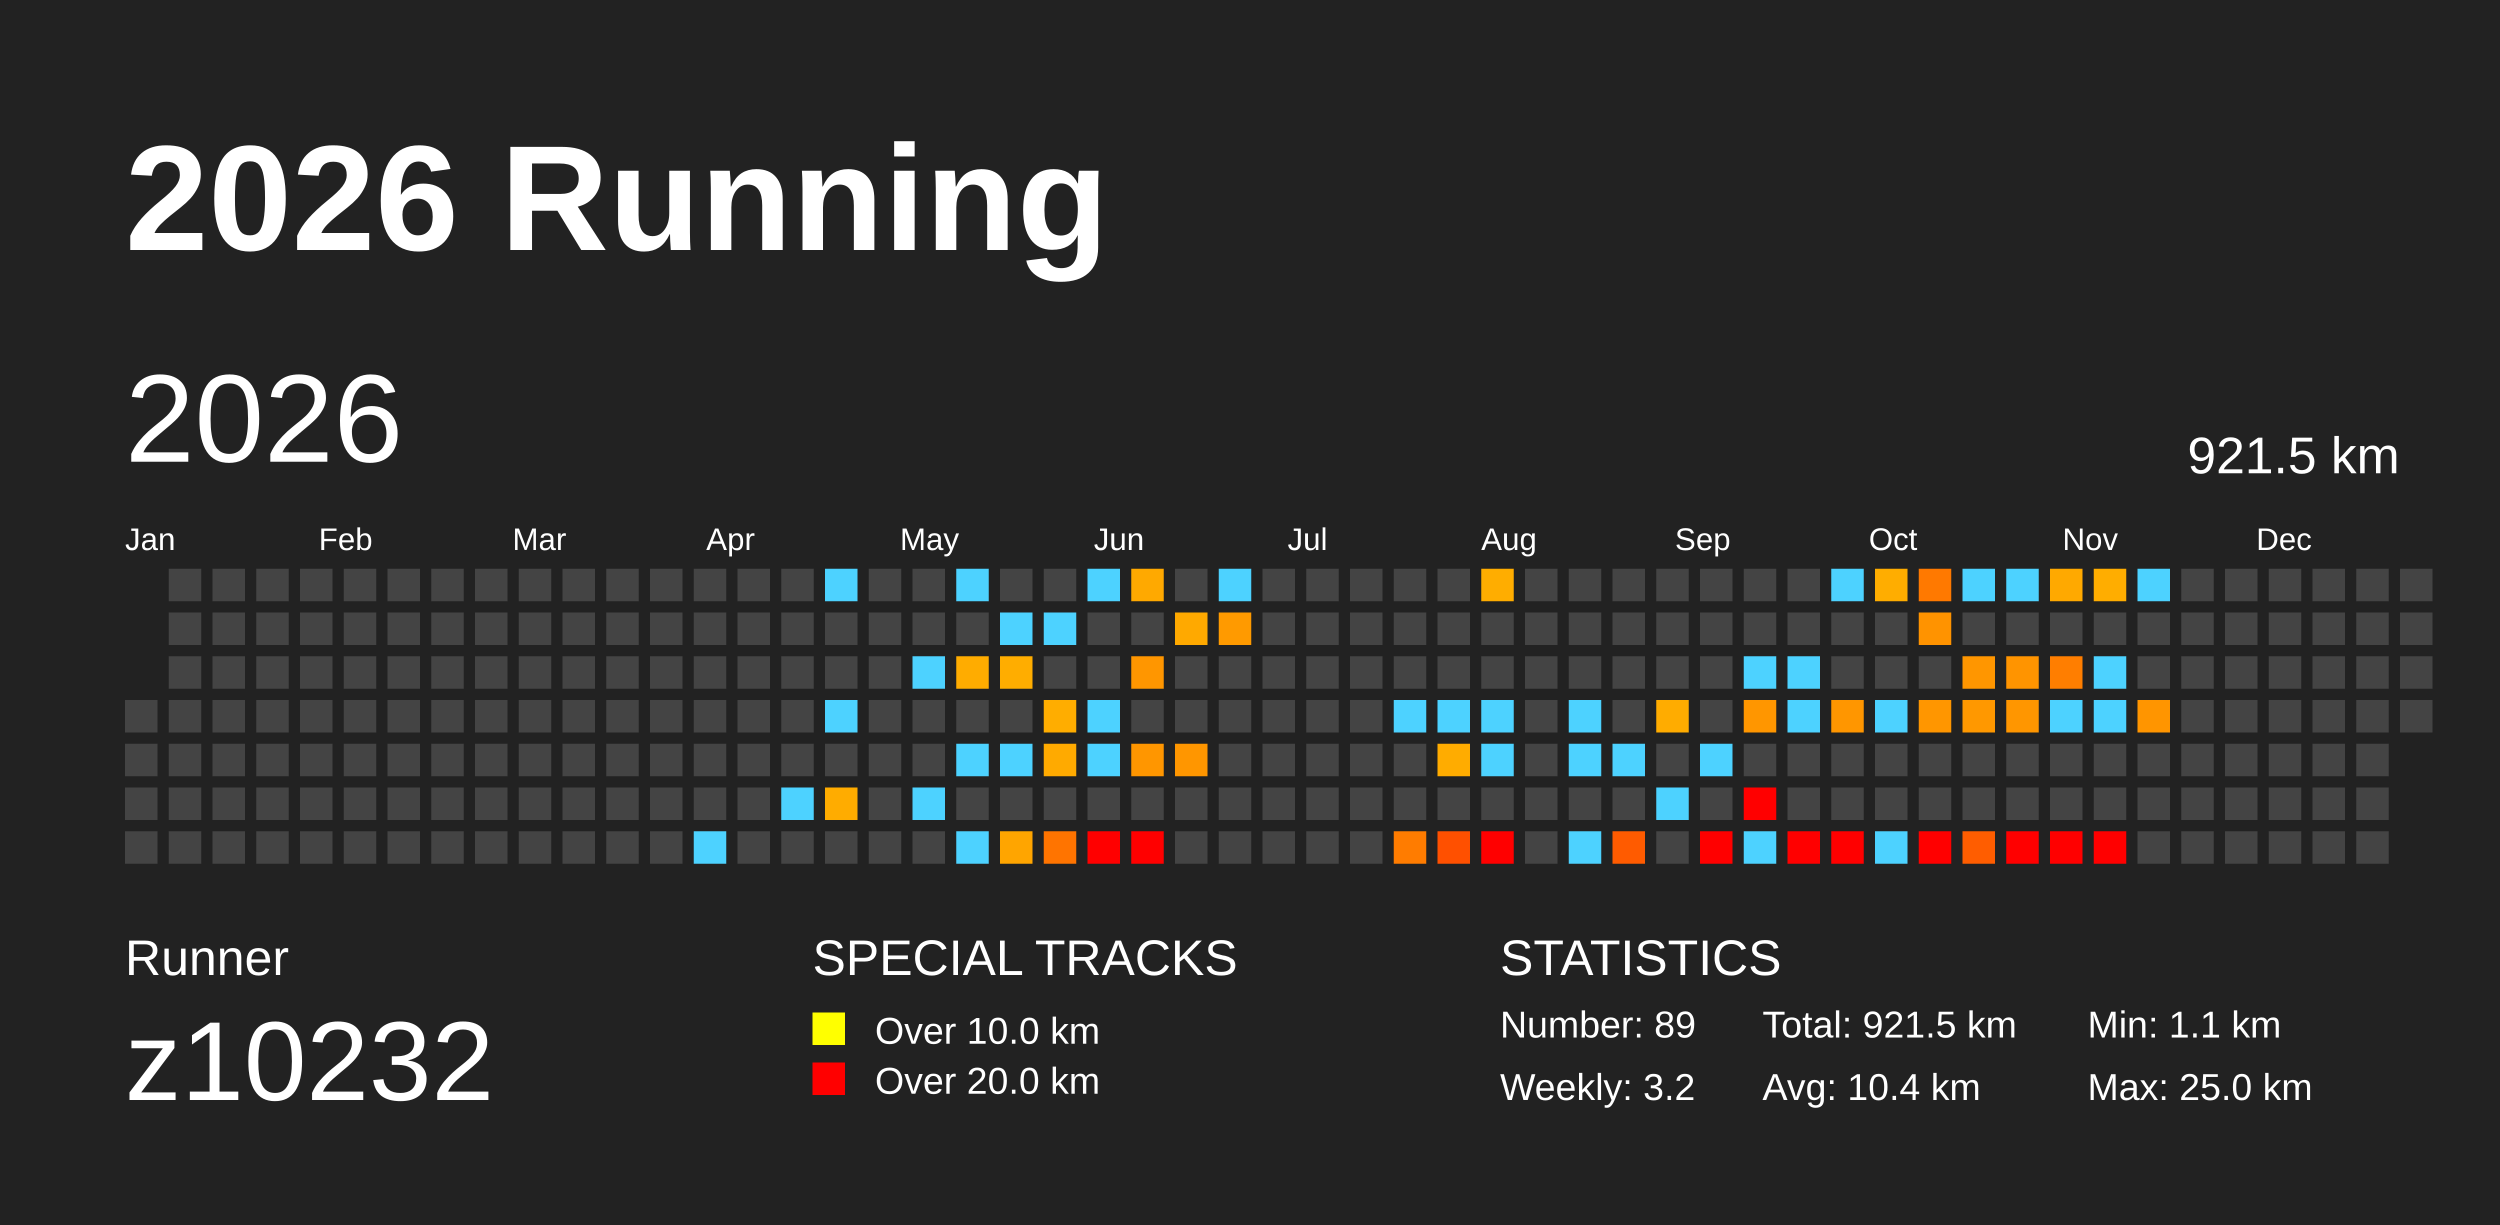
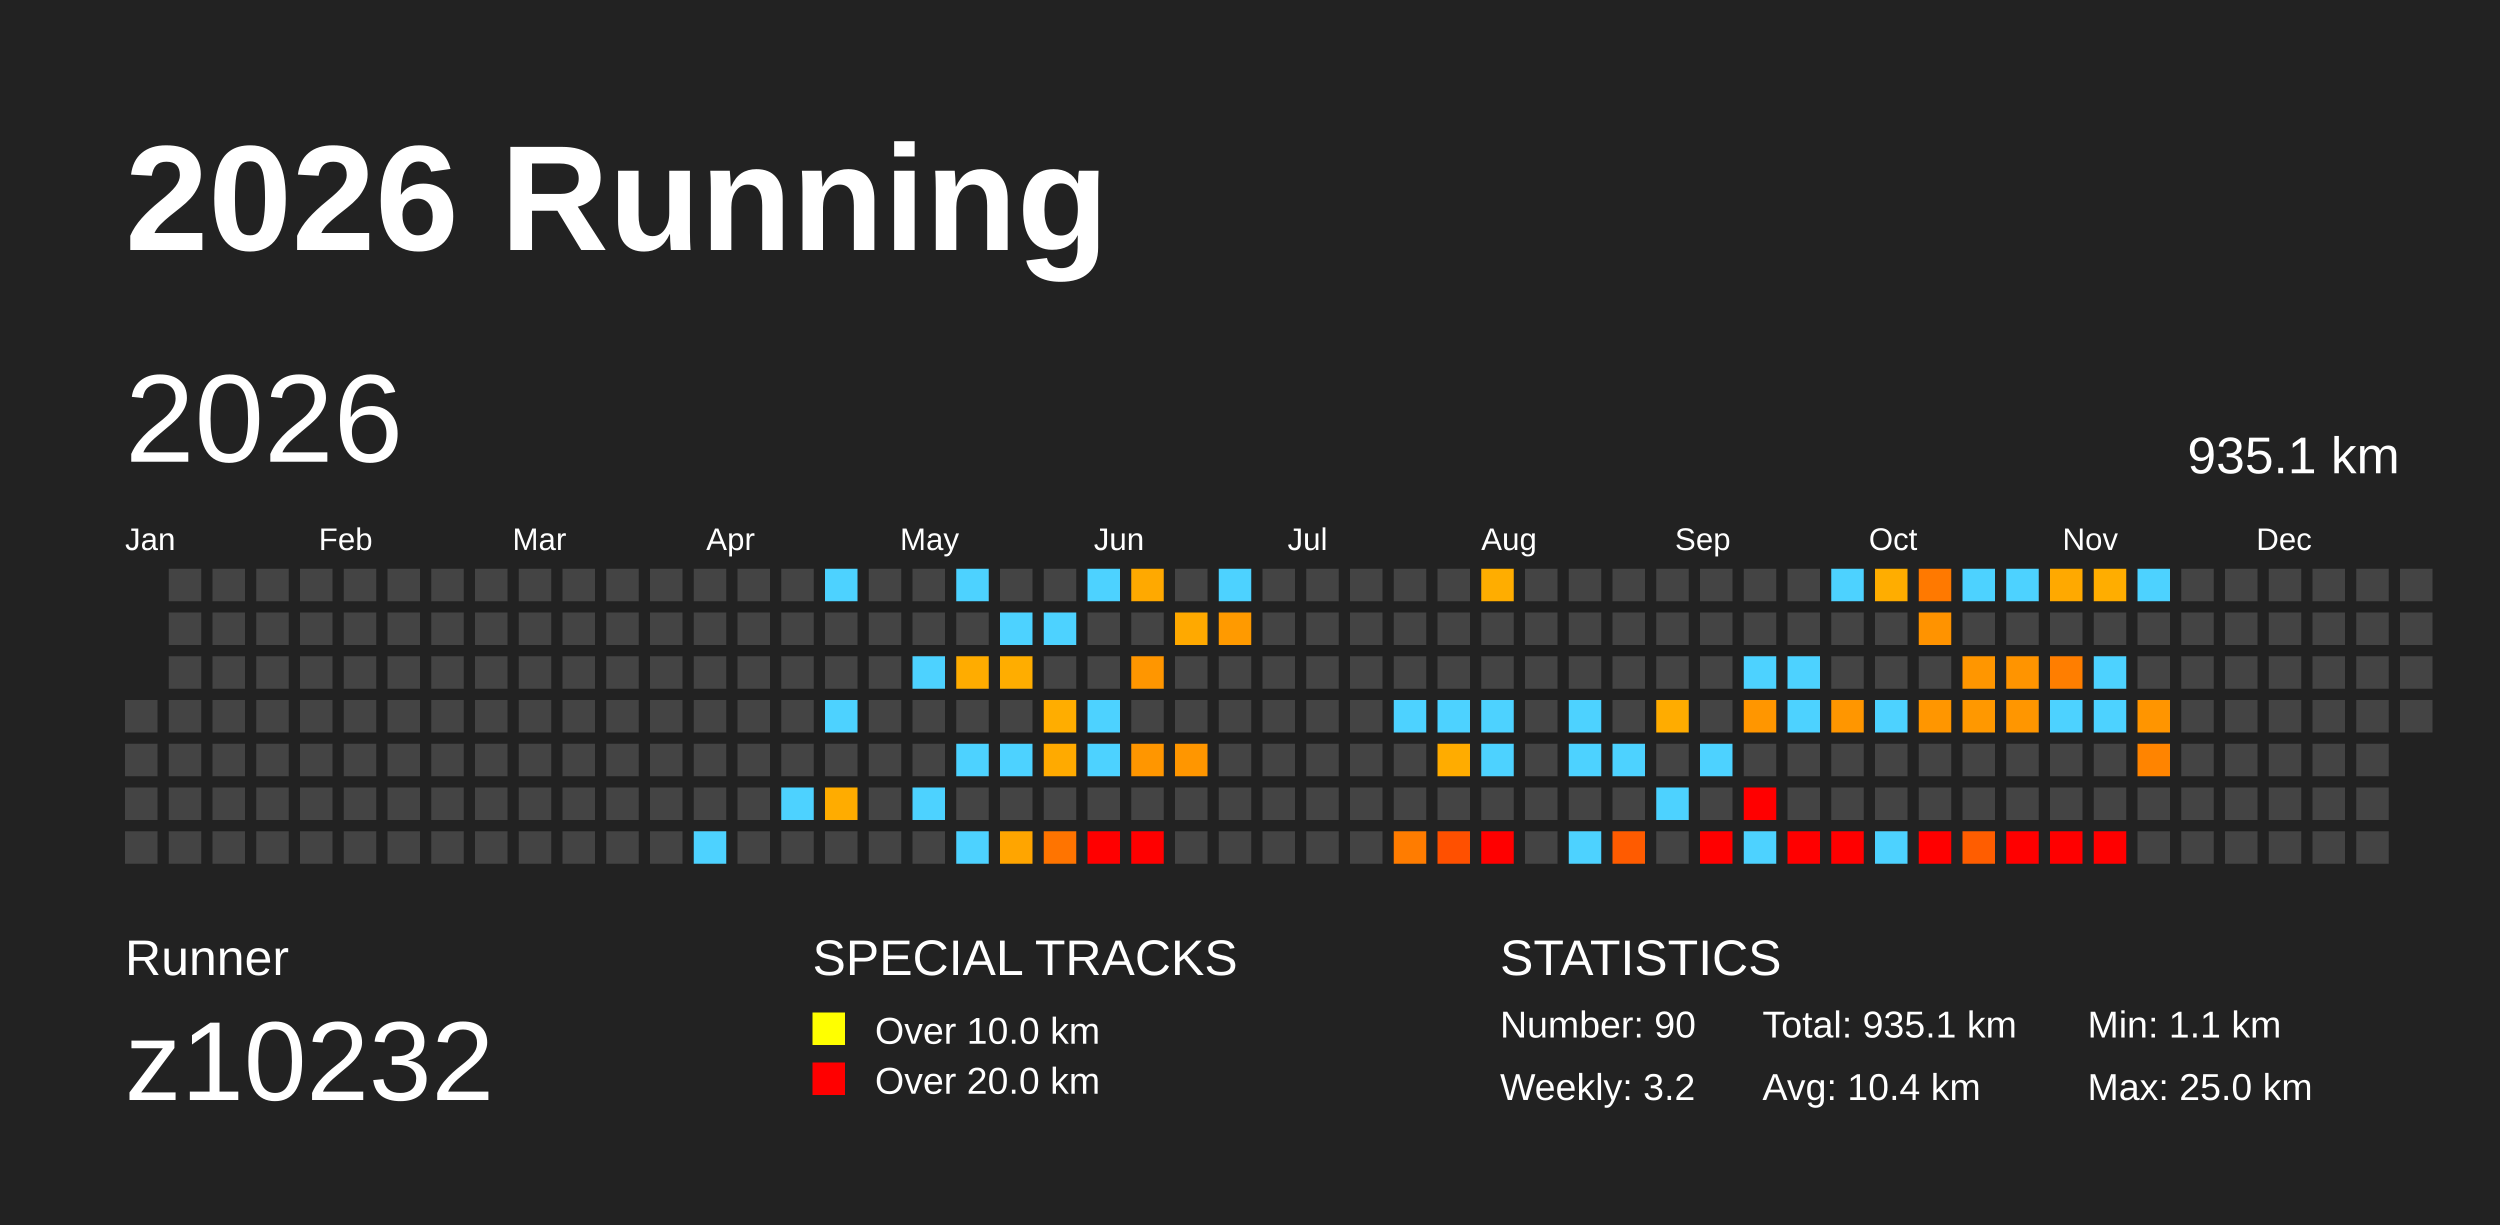
<svg xmlns="http://www.w3.org/2000/svg" baseProfile="full" height="98mm" version="1.1" viewBox="0,0,200,98" width="200mm">
  <defs>
    <pattern height="2" id="indoor-stripe" patternUnits="userSpaceOnUse" width="2">
      <line stroke="white" stroke-opacity="0.45" stroke-width="0.5" x1="0" x2="2" y1="2" y2="0" />
    </pattern>
  </defs>
  <rect fill="#222222" height="98" width="200" x="0" y="0" />
  <text fill="#FFFFFF" style="font-size:12px; font-family:Arial; font-weight:bold;" x="10" y="20">2026 Running</text>
  <text fill="#FFFFFF" style="font-size:4px; font-family:Arial" x="10" y="78">Runner</text>
  <text fill="#FFFFFF" style="font-size:9px; font-family:Arial" x="10" y="88">z10232</text>
  <text fill="#FFFFFF" style="font-size:4px; font-family:Arial" x="65" y="78">SPECIAL TRACKS</text>
  <rect fill="yellow" height="2.6" width="2.6" x="65" y="81" />
  <text fill="#FFFFFF" style="font-size:3px; font-family:Arial" x="70" y="83.5">Over 10.0 km</text>
  <rect fill="red" height="2.6" width="2.6" x="65" y="85" />
  <text fill="#FFFFFF" style="font-size:3px; font-family:Arial" x="70" y="87.5">Over 20.0 km</text>
  <text fill="#FFFFFF" style="font-size:4px; font-family:Arial" x="120" y="78">STATISTICS</text>
-   <text fill="#FFFFFF" style="font-size:3px; font-family:Arial" x="120" y="83">Number: 89</text>
+   <text fill="#FFFFFF" style="font-size:3px; font-family:Arial" x="120" y="83">Number: 90</text>
  <text fill="#FFFFFF" style="font-size:3px; font-family:Arial" x="120" y="88">Weekly: 3.2</text>
-   <text fill="#FFFFFF" style="font-size:3px; font-family:Arial" x="141" y="83">Total: 921.5 km</text>
+   <text fill="#FFFFFF" style="font-size:3px; font-family:Arial" x="141" y="83">Total: 935.1 km</text>
  <text fill="#FFFFFF" style="font-size:3px; font-family:Arial" x="141" y="88">Avg: 10.4 km</text>
  <text fill="#FFFFFF" style="font-size:3px; font-family:Arial" x="167" y="83">Min: 1.1 km</text>
  <text fill="#FFFFFF" style="font-size:3px; font-family:Arial" x="167" y="88">Max: 25.0 km</text>
  <text dominant-baseline="hanging" fill="#FFFFFF" style="font-size:10.0px; font-family:Arial;" x="10" y="30">2026</text>
-   <text dominant-baseline="hanging" fill="#FFFFFF" style="font-size:4.125px; font-family:Arial;" x="175" y="35">921.5 km</text>
+   <text dominant-baseline="hanging" fill="#FFFFFF" style="font-size:4.125px; font-family:Arial;" x="175" y="35">935.1 km</text>
  <text fill="#FFFFFF" style="font-size:2.5px; font-family:Arial" x="10.0" y="44">Jan</text>
  <text fill="#FFFFFF" style="font-size:2.5px; font-family:Arial" x="25.5" y="44">Feb</text>
  <text fill="#FFFFFF" style="font-size:2.5px; font-family:Arial" x="41.0" y="44">Mar</text>
  <text fill="#FFFFFF" style="font-size:2.5px; font-family:Arial" x="56.5" y="44">Apr</text>
  <text fill="#FFFFFF" style="font-size:2.5px; font-family:Arial" x="72.0" y="44">May</text>
  <text fill="#FFFFFF" style="font-size:2.5px; font-family:Arial" x="87.5" y="44">Jun</text>
  <text fill="#FFFFFF" style="font-size:2.5px; font-family:Arial" x="103.0" y="44">Jul</text>
  <text fill="#FFFFFF" style="font-size:2.5px; font-family:Arial" x="118.5" y="44">Aug</text>
  <text fill="#FFFFFF" style="font-size:2.5px; font-family:Arial" x="134.0" y="44">Sep</text>
  <text fill="#FFFFFF" style="font-size:2.5px; font-family:Arial" x="149.5" y="44">Oct</text>
  <text fill="#FFFFFF" style="font-size:2.5px; font-family:Arial" x="165.0" y="44">Nov</text>
  <text fill="#FFFFFF" style="font-size:2.5px; font-family:Arial" x="180.5" y="44">Dec</text>
  <rect fill="#444444" height="2.6" width="2.6" x="10.0" y="56.0" />
  <rect fill="#444444" height="2.6" width="2.6" x="10.0" y="59.5" />
  <rect fill="#444444" height="2.6" width="2.6" x="10.0" y="63.0" />
  <rect fill="#444444" height="2.6" width="2.6" x="10.0" y="66.5" />
  <rect fill="#444444" height="2.6" width="2.6" x="13.5" y="45.5" />
  <rect fill="#444444" height="2.6" width="2.6" x="13.5" y="49.0" />
  <rect fill="#444444" height="2.6" width="2.6" x="13.5" y="52.5" />
  <rect fill="#444444" height="2.6" width="2.6" x="13.5" y="56.0" />
  <rect fill="#444444" height="2.6" width="2.6" x="13.5" y="59.5" />
  <rect fill="#444444" height="2.6" width="2.6" x="13.5" y="63.0" />
  <rect fill="#444444" height="2.6" width="2.6" x="13.5" y="66.5" />
  <rect fill="#444444" height="2.6" width="2.6" x="17.0" y="45.5" />
  <rect fill="#444444" height="2.6" width="2.6" x="17.0" y="49.0" />
  <rect fill="#444444" height="2.6" width="2.6" x="17.0" y="52.5" />
  <rect fill="#444444" height="2.6" width="2.6" x="17.0" y="56.0" />
  <rect fill="#444444" height="2.6" width="2.6" x="17.0" y="59.5" />
  <rect fill="#444444" height="2.6" width="2.6" x="17.0" y="63.0" />
  <rect fill="#444444" height="2.6" width="2.6" x="17.0" y="66.5" />
  <rect fill="#444444" height="2.6" width="2.6" x="20.5" y="45.5" />
  <rect fill="#444444" height="2.6" width="2.6" x="20.5" y="49.0" />
  <rect fill="#444444" height="2.6" width="2.6" x="20.5" y="52.5" />
  <rect fill="#444444" height="2.6" width="2.6" x="20.5" y="56.0" />
  <rect fill="#444444" height="2.6" width="2.6" x="20.5" y="59.5" />
  <rect fill="#444444" height="2.6" width="2.6" x="20.5" y="63.0" />
  <rect fill="#444444" height="2.6" width="2.6" x="20.5" y="66.5" />
  <rect fill="#444444" height="2.6" width="2.6" x="24.0" y="45.5" />
  <rect fill="#444444" height="2.6" width="2.6" x="24.0" y="49.0" />
  <rect fill="#444444" height="2.6" width="2.6" x="24.0" y="52.5" />
  <rect fill="#444444" height="2.6" width="2.6" x="24.0" y="56.0" />
  <rect fill="#444444" height="2.6" width="2.6" x="24.0" y="59.5" />
  <rect fill="#444444" height="2.6" width="2.6" x="24.0" y="63.0" />
  <rect fill="#444444" height="2.6" width="2.6" x="24.0" y="66.5" />
  <rect fill="#444444" height="2.6" width="2.6" x="27.5" y="45.5" />
  <rect fill="#444444" height="2.6" width="2.6" x="27.5" y="49.0" />
  <rect fill="#444444" height="2.6" width="2.6" x="27.5" y="52.5" />
  <rect fill="#444444" height="2.6" width="2.6" x="27.5" y="56.0" />
  <rect fill="#444444" height="2.6" width="2.6" x="27.5" y="59.5" />
  <rect fill="#444444" height="2.6" width="2.6" x="27.5" y="63.0" />
  <rect fill="#444444" height="2.6" width="2.6" x="27.5" y="66.5" />
  <rect fill="#444444" height="2.6" width="2.6" x="31.0" y="45.5" />
  <rect fill="#444444" height="2.6" width="2.6" x="31.0" y="49.0" />
  <rect fill="#444444" height="2.6" width="2.6" x="31.0" y="52.5" />
  <rect fill="#444444" height="2.6" width="2.6" x="31.0" y="56.0" />
  <rect fill="#444444" height="2.6" width="2.6" x="31.0" y="59.5" />
  <rect fill="#444444" height="2.6" width="2.6" x="31.0" y="63.0" />
  <rect fill="#444444" height="2.6" width="2.6" x="31.0" y="66.5" />
  <rect fill="#444444" height="2.6" width="2.6" x="34.5" y="45.5" />
  <rect fill="#444444" height="2.6" width="2.6" x="34.5" y="49.0" />
  <rect fill="#444444" height="2.6" width="2.6" x="34.5" y="52.5" />
  <rect fill="#444444" height="2.6" width="2.6" x="34.5" y="56.0" />
  <rect fill="#444444" height="2.6" width="2.6" x="34.5" y="59.5" />
  <rect fill="#444444" height="2.6" width="2.6" x="34.5" y="63.0" />
  <rect fill="#444444" height="2.6" width="2.6" x="34.5" y="66.5" />
  <rect fill="#444444" height="2.6" width="2.6" x="38.0" y="45.5" />
  <rect fill="#444444" height="2.6" width="2.6" x="38.0" y="49.0" />
  <rect fill="#444444" height="2.6" width="2.6" x="38.0" y="52.5" />
  <rect fill="#444444" height="2.6" width="2.6" x="38.0" y="56.0" />
  <rect fill="#444444" height="2.6" width="2.6" x="38.0" y="59.5" />
  <rect fill="#444444" height="2.6" width="2.6" x="38.0" y="63.0" />
  <rect fill="#444444" height="2.6" width="2.6" x="38.0" y="66.5" />
  <rect fill="#444444" height="2.6" width="2.6" x="41.5" y="45.5" />
  <rect fill="#444444" height="2.6" width="2.6" x="41.5" y="49.0" />
  <rect fill="#444444" height="2.6" width="2.6" x="41.5" y="52.5" />
  <rect fill="#444444" height="2.6" width="2.6" x="41.5" y="56.0" />
  <rect fill="#444444" height="2.6" width="2.6" x="41.5" y="59.5" />
  <rect fill="#444444" height="2.6" width="2.6" x="41.5" y="63.0" />
  <rect fill="#444444" height="2.6" width="2.6" x="41.5" y="66.5" />
  <rect fill="#444444" height="2.6" width="2.6" x="45.0" y="45.5" />
  <rect fill="#444444" height="2.6" width="2.6" x="45.0" y="49.0" />
  <rect fill="#444444" height="2.6" width="2.6" x="45.0" y="52.5" />
  <rect fill="#444444" height="2.6" width="2.6" x="45.0" y="56.0" />
  <rect fill="#444444" height="2.6" width="2.6" x="45.0" y="59.5" />
  <rect fill="#444444" height="2.6" width="2.6" x="45.0" y="63.0" />
  <rect fill="#444444" height="2.6" width="2.6" x="45.0" y="66.5" />
  <rect fill="#444444" height="2.6" width="2.6" x="48.5" y="45.5" />
  <rect fill="#444444" height="2.6" width="2.6" x="48.5" y="49.0" />
  <rect fill="#444444" height="2.6" width="2.6" x="48.5" y="52.5" />
  <rect fill="#444444" height="2.6" width="2.6" x="48.5" y="56.0" />
  <rect fill="#444444" height="2.6" width="2.6" x="48.5" y="59.5" />
  <rect fill="#444444" height="2.6" width="2.6" x="48.5" y="63.0" />
  <rect fill="#444444" height="2.6" width="2.6" x="48.5" y="66.5" />
  <rect fill="#444444" height="2.6" width="2.6" x="52.0" y="45.5" />
  <rect fill="#444444" height="2.6" width="2.6" x="52.0" y="49.0" />
  <rect fill="#444444" height="2.6" width="2.6" x="52.0" y="52.5" />
  <rect fill="#444444" height="2.6" width="2.6" x="52.0" y="56.0" />
  <rect fill="#444444" height="2.6" width="2.6" x="52.0" y="59.5" />
  <rect fill="#444444" height="2.6" width="2.6" x="52.0" y="63.0" />
  <rect fill="#444444" height="2.6" width="2.6" x="52.0" y="66.5" />
  <rect fill="#444444" height="2.6" width="2.6" x="55.5" y="45.5" />
  <rect fill="#444444" height="2.6" width="2.6" x="55.5" y="49.0" />
  <rect fill="#444444" height="2.6" width="2.6" x="55.5" y="52.5" />
  <rect fill="#444444" height="2.6" width="2.6" x="55.5" y="56.0" />
  <rect fill="#444444" height="2.6" width="2.6" x="55.5" y="59.5" />
  <rect fill="#444444" height="2.6" width="2.6" x="55.5" y="63.0" />
  <rect fill="#4dd2ff" height="2.6" width="2.6" x="55.5" y="66.5" />
  <rect fill="#444444" height="2.6" width="2.6" x="59.0" y="45.5" />
  <rect fill="#444444" height="2.6" width="2.6" x="59.0" y="49.0" />
  <rect fill="#444444" height="2.6" width="2.6" x="59.0" y="52.5" />
  <rect fill="#444444" height="2.6" width="2.6" x="59.0" y="56.0" />
  <rect fill="#444444" height="2.6" width="2.6" x="59.0" y="59.5" />
  <rect fill="#444444" height="2.6" width="2.6" x="59.0" y="63.0" />
  <rect fill="#444444" height="2.6" width="2.6" x="59.0" y="66.5" />
  <rect fill="#444444" height="2.6" width="2.6" x="62.5" y="45.5" />
  <rect fill="#444444" height="2.6" width="2.6" x="62.5" y="49.0" />
  <rect fill="#444444" height="2.6" width="2.6" x="62.5" y="52.5" />
  <rect fill="#444444" height="2.6" width="2.6" x="62.5" y="56.0" />
  <rect fill="#444444" height="2.6" width="2.6" x="62.5" y="59.5" />
  <rect fill="#4dd2ff" height="2.6" width="2.6" x="62.5" y="63.0" />
  <rect fill="#444444" height="2.6" width="2.6" x="62.5" y="66.5" />
  <rect fill="#4dd2ff" height="2.6" width="2.6" x="66.0" y="45.5" />
  <rect fill="#444444" height="2.6" width="2.6" x="66.0" y="49.0" />
  <rect fill="#444444" height="2.6" width="2.6" x="66.0" y="52.5" />
  <rect fill="#4dd2ff" height="2.6" width="2.6" x="66.0" y="56.0" />
  <rect fill="#444444" height="2.6" width="2.6" x="66.0" y="59.5" />
  <rect fill="#ffac00" height="2.6" width="2.6" x="66.0" y="63.0" />
  <rect fill="#444444" height="2.6" width="2.6" x="66.0" y="66.5" />
  <rect fill="#444444" height="2.6" width="2.6" x="69.5" y="45.5" />
  <rect fill="#444444" height="2.6" width="2.6" x="69.5" y="49.0" />
  <rect fill="#444444" height="2.6" width="2.6" x="69.5" y="52.5" />
  <rect fill="#444444" height="2.6" width="2.6" x="69.5" y="56.0" />
  <rect fill="#444444" height="2.6" width="2.6" x="69.5" y="59.5" />
  <rect fill="#444444" height="2.6" width="2.6" x="69.5" y="63.0" />
  <rect fill="#444444" height="2.6" width="2.6" x="69.5" y="66.5" />
  <rect fill="#444444" height="2.6" width="2.6" x="73.0" y="45.5" />
  <rect fill="#444444" height="2.6" width="2.6" x="73.0" y="49.0" />
  <rect fill="#4dd2ff" height="2.6" width="2.6" x="73.0" y="52.5" />
  <rect fill="#444444" height="2.6" width="2.6" x="73.0" y="56.0" />
  <rect fill="#444444" height="2.6" width="2.6" x="73.0" y="59.5" />
  <rect fill="#4dd2ff" height="2.6" width="2.6" x="73.0" y="63.0" />
  <rect fill="#444444" height="2.6" width="2.6" x="73.0" y="66.5" />
  <rect fill="#4dd2ff" height="2.6" width="2.6" x="76.5" y="45.5" />
  <rect fill="#444444" height="2.6" width="2.6" x="76.5" y="49.0" />
  <rect fill="#ffac00" height="2.6" width="2.6" x="76.5" y="52.5" />
  <rect fill="#444444" height="2.6" width="2.6" x="76.5" y="56.0" />
  <rect fill="#4dd2ff" height="2.6" width="2.6" x="76.5" y="59.5" />
  <rect fill="#444444" height="2.6" width="2.6" x="76.5" y="63.0" />
  <rect fill="#4dd2ff" height="2.6" width="2.6" x="76.5" y="66.5" />
  <rect fill="#444444" height="2.6" width="2.6" x="80.0" y="45.5" />
  <rect fill="#4dd2ff" height="2.6" width="2.6" x="80.0" y="49.0" />
  <rect fill="#ffad00" height="2.6" width="2.6" x="80.0" y="52.5" />
  <rect fill="#444444" height="2.6" width="2.6" x="80.0" y="56.0" />
  <rect fill="#4dd2ff" height="2.6" width="2.6" x="80.0" y="59.5" />
  <rect fill="#444444" height="2.6" width="2.6" x="80.0" y="63.0" />
  <rect fill="#ffa500" height="2.6" width="2.6" x="80.0" y="66.5" />
  <rect fill="#444444" height="2.6" width="2.6" x="83.5" y="45.5" />
  <rect fill="#4dd2ff" height="2.6" width="2.6" x="83.5" y="49.0" />
  <rect fill="#444444" height="2.6" width="2.6" x="83.5" y="52.5" />
  <rect fill="#ffad00" height="2.6" width="2.6" x="83.5" y="56.0" />
  <rect fill="#ffaa00" height="2.6" width="2.6" x="83.5" y="59.5" />
  <rect fill="#444444" height="2.6" width="2.6" x="83.5" y="63.0" />
  <rect fill="#ff7400" height="2.6" width="2.6" x="83.5" y="66.5" />
  <rect fill="#4dd2ff" height="2.6" width="2.6" x="87.0" y="45.5" />
  <rect fill="#444444" height="2.6" width="2.6" x="87.0" y="49.0" />
  <rect fill="#444444" height="2.6" width="2.6" x="87.0" y="52.5" />
  <rect fill="#4dd2ff" height="2.6" width="2.6" x="87.0" y="56.0" />
  <rect fill="#4dd2ff" height="2.6" width="2.6" x="87.0" y="59.5" />
  <rect fill="#444444" height="2.6" width="2.6" x="87.0" y="63.0" />
  <rect fill="red" height="2.6" width="2.6" x="87.0" y="66.5" />
  <rect fill="#ffa900" height="2.6" width="2.6" x="90.5" y="45.5" />
  <rect fill="#444444" height="2.6" width="2.6" x="90.5" y="49.0" />
  <rect fill="#ff9600" height="2.6" width="2.6" x="90.5" y="52.5" />
  <rect fill="#444444" height="2.6" width="2.6" x="90.5" y="56.0" />
  <rect fill="#ff9600" height="2.6" width="2.6" x="90.5" y="59.5" />
  <rect fill="#444444" height="2.6" width="2.6" x="90.5" y="63.0" />
  <rect fill="red" height="2.6" width="2.6" x="90.5" y="66.5" />
  <rect fill="#444444" height="2.6" width="2.6" x="94.0" y="45.5" />
  <rect fill="#ffa900" height="2.6" width="2.6" x="94.0" y="49.0" />
  <rect fill="#444444" height="2.6" width="2.6" x="94.0" y="52.5" />
  <rect fill="#444444" height="2.6" width="2.6" x="94.0" y="56.0" />
  <rect fill="#ff9600" height="2.6" width="2.6" x="94.0" y="59.5" />
  <rect fill="#444444" height="2.6" width="2.6" x="94.0" y="63.0" />
  <rect fill="#444444" height="2.6" width="2.6" x="94.0" y="66.5" />
  <rect fill="#4dd2ff" height="2.6" width="2.6" x="97.5" y="45.5" />
  <rect fill="#ff9a00" height="2.6" width="2.6" x="97.5" y="49.0" />
  <rect fill="#444444" height="2.6" width="2.6" x="97.5" y="52.5" />
  <rect fill="#444444" height="2.6" width="2.6" x="97.5" y="56.0" />
  <rect fill="#444444" height="2.6" width="2.6" x="97.5" y="59.5" />
  <rect fill="#444444" height="2.6" width="2.6" x="97.5" y="63.0" />
  <rect fill="#444444" height="2.6" width="2.6" x="97.5" y="66.5" />
  <rect fill="#444444" height="2.6" width="2.6" x="101.0" y="45.5" />
  <rect fill="#444444" height="2.6" width="2.6" x="101.0" y="49.0" />
  <rect fill="#444444" height="2.6" width="2.6" x="101.0" y="52.5" />
  <rect fill="#444444" height="2.6" width="2.6" x="101.0" y="56.0" />
  <rect fill="#444444" height="2.6" width="2.6" x="101.0" y="59.5" />
  <rect fill="#444444" height="2.6" width="2.6" x="101.0" y="63.0" />
  <rect fill="#444444" height="2.6" width="2.6" x="101.0" y="66.5" />
  <rect fill="#444444" height="2.6" width="2.6" x="104.5" y="45.5" />
  <rect fill="#444444" height="2.6" width="2.6" x="104.5" y="49.0" />
  <rect fill="#444444" height="2.6" width="2.6" x="104.5" y="52.5" />
  <rect fill="#444444" height="2.6" width="2.6" x="104.5" y="56.0" />
  <rect fill="#444444" height="2.6" width="2.6" x="104.5" y="59.5" />
  <rect fill="#444444" height="2.6" width="2.6" x="104.5" y="63.0" />
  <rect fill="#444444" height="2.6" width="2.6" x="104.5" y="66.5" />
  <rect fill="#444444" height="2.6" width="2.6" x="108.0" y="45.5" />
  <rect fill="#444444" height="2.6" width="2.6" x="108.0" y="49.0" />
  <rect fill="#444444" height="2.6" width="2.6" x="108.0" y="52.5" />
  <rect fill="#444444" height="2.6" width="2.6" x="108.0" y="56.0" />
  <rect fill="#444444" height="2.6" width="2.6" x="108.0" y="59.5" />
  <rect fill="#444444" height="2.6" width="2.6" x="108.0" y="63.0" />
  <rect fill="#444444" height="2.6" width="2.6" x="108.0" y="66.5" />
  <rect fill="#444444" height="2.6" width="2.6" x="111.5" y="45.5" />
  <rect fill="#444444" height="2.6" width="2.6" x="111.5" y="49.0" />
  <rect fill="#444444" height="2.6" width="2.6" x="111.5" y="52.5" />
  <rect fill="#4dd2ff" height="2.6" width="2.6" x="111.5" y="56.0" />
  <rect fill="#444444" height="2.6" width="2.6" x="111.5" y="59.5" />
  <rect fill="#444444" height="2.6" width="2.6" x="111.5" y="63.0" />
  <rect fill="#ff7c00" height="2.6" width="2.6" x="111.5" y="66.5" />
  <rect fill="#444444" height="2.6" width="2.6" x="115.0" y="45.5" />
  <rect fill="#444444" height="2.6" width="2.6" x="115.0" y="49.0" />
  <rect fill="#444444" height="2.6" width="2.6" x="115.0" y="52.5" />
  <rect fill="#4dd2ff" height="2.6" width="2.6" x="115.0" y="56.0" />
  <rect fill="#ffac00" height="2.6" width="2.6" x="115.0" y="59.5" />
  <rect fill="#444444" height="2.6" width="2.6" x="115.0" y="63.0" />
  <rect fill="#ff5000" height="2.6" width="2.6" x="115.0" y="66.5" />
  <rect fill="#ffad00" height="2.6" width="2.6" x="118.5" y="45.5" />
  <rect fill="#444444" height="2.6" width="2.6" x="118.5" y="49.0" />
  <rect fill="#444444" height="2.6" width="2.6" x="118.5" y="52.5" />
  <rect fill="#4dd2ff" height="2.6" width="2.6" x="118.5" y="56.0" />
  <rect fill="#4dd2ff" height="2.6" width="2.6" x="118.5" y="59.5" />
  <rect fill="#444444" height="2.6" width="2.6" x="118.5" y="63.0" />
  <rect fill="red" height="2.6" width="2.6" x="118.5" y="66.5" />
  <rect fill="#444444" height="2.6" width="2.6" x="122.0" y="45.5" />
  <rect fill="#444444" height="2.6" width="2.6" x="122.0" y="49.0" />
  <rect fill="#444444" height="2.6" width="2.6" x="122.0" y="52.5" />
  <rect fill="#444444" height="2.6" width="2.6" x="122.0" y="56.0" />
  <rect fill="#444444" height="2.6" width="2.6" x="122.0" y="59.5" />
  <rect fill="#444444" height="2.6" width="2.6" x="122.0" y="63.0" />
  <rect fill="#444444" height="2.6" width="2.6" x="122.0" y="66.5" />
  <rect fill="#444444" height="2.6" width="2.6" x="125.5" y="45.5" />
  <rect fill="#444444" height="2.6" width="2.6" x="125.5" y="49.0" />
  <rect fill="#444444" height="2.6" width="2.6" x="125.5" y="52.5" />
  <rect fill="#4dd2ff" height="2.6" width="2.6" x="125.5" y="56.0" />
  <rect fill="#4dd2ff" height="2.6" width="2.6" x="125.5" y="59.5" />
  <rect fill="#444444" height="2.6" width="2.6" x="125.5" y="63.0" />
  <rect fill="#4dd2ff" height="2.6" width="2.6" x="125.5" y="66.5" />
  <rect fill="#444444" height="2.6" width="2.6" x="129.0" y="45.5" />
  <rect fill="#444444" height="2.6" width="2.6" x="129.0" y="49.0" />
  <rect fill="#444444" height="2.6" width="2.6" x="129.0" y="52.5" />
  <rect fill="#444444" height="2.6" width="2.6" x="129.0" y="56.0" />
  <rect fill="#4dd2ff" height="2.6" width="2.6" x="129.0" y="59.5" />
  <rect fill="#444444" height="2.6" width="2.6" x="129.0" y="63.0" />
  <rect fill="#ff5b00" height="2.6" width="2.6" x="129.0" y="66.5" />
  <rect fill="#444444" height="2.6" width="2.6" x="132.5" y="45.5" />
  <rect fill="#444444" height="2.6" width="2.6" x="132.5" y="49.0" />
  <rect fill="#444444" height="2.6" width="2.6" x="132.5" y="52.5" />
  <rect fill="#ffac00" height="2.6" width="2.6" x="132.5" y="56.0" />
  <rect fill="#444444" height="2.6" width="2.6" x="132.5" y="59.5" />
  <rect fill="#4dd2ff" height="2.6" width="2.6" x="132.5" y="63.0" />
  <rect fill="#444444" height="2.6" width="2.6" x="132.5" y="66.5" />
  <rect fill="#444444" height="2.6" width="2.6" x="136.0" y="45.5" />
  <rect fill="#444444" height="2.6" width="2.6" x="136.0" y="49.0" />
  <rect fill="#444444" height="2.6" width="2.6" x="136.0" y="52.5" />
  <rect fill="#444444" height="2.6" width="2.6" x="136.0" y="56.0" />
  <rect fill="#4dd2ff" height="2.6" width="2.6" x="136.0" y="59.5" />
  <rect fill="#444444" height="2.6" width="2.6" x="136.0" y="63.0" />
  <rect fill="red" height="2.6" width="2.6" x="136.0" y="66.5" />
  <rect fill="#444444" height="2.6" width="2.6" x="139.5" y="45.5" />
  <rect fill="#444444" height="2.6" width="2.6" x="139.5" y="49.0" />
  <rect fill="#4dd2ff" height="2.6" width="2.6" x="139.5" y="52.5" />
  <rect fill="#ff9600" height="2.6" width="2.6" x="139.5" y="56.0" />
  <rect fill="#444444" height="2.6" width="2.6" x="139.5" y="59.5" />
  <rect fill="red" height="2.6" width="2.6" x="139.5" y="63.0" />
  <rect fill="#4dd2ff" height="2.6" width="2.6" x="139.5" y="66.5" />
  <rect fill="#444444" height="2.6" width="2.6" x="143.0" y="45.5" />
  <rect fill="#444444" height="2.6" width="2.6" x="143.0" y="49.0" />
  <rect fill="#4dd2ff" height="2.6" width="2.6" x="143.0" y="52.5" />
  <rect fill="#4dd2ff" height="2.6" width="2.6" x="143.0" y="56.0" />
  <rect fill="#444444" height="2.6" width="2.6" x="143.0" y="59.5" />
  <rect fill="#444444" height="2.6" width="2.6" x="143.0" y="63.0" />
  <rect fill="red" height="2.6" width="2.6" x="143.0" y="66.5" />
  <rect fill="#4dd2ff" height="2.6" width="2.6" x="146.5" y="45.5" />
  <rect fill="#444444" height="2.6" width="2.6" x="146.5" y="49.0" />
  <rect fill="#444444" height="2.6" width="2.6" x="146.5" y="52.5" />
  <rect fill="#ff9600" height="2.6" width="2.6" x="146.5" y="56.0" />
  <rect fill="#444444" height="2.6" width="2.6" x="146.5" y="59.5" />
  <rect fill="#444444" height="2.6" width="2.6" x="146.5" y="63.0" />
  <rect fill="red" height="2.6" width="2.6" x="146.5" y="66.5" />
  <rect fill="#ffad00" height="2.6" width="2.6" x="150.0" y="45.5" />
  <rect fill="#444444" height="2.6" width="2.6" x="150.0" y="49.0" />
  <rect fill="#444444" height="2.6" width="2.6" x="150.0" y="52.5" />
  <rect fill="#4dd2ff" height="2.6" width="2.6" x="150.0" y="56.0" />
  <rect fill="#444444" height="2.6" width="2.6" x="150.0" y="59.5" />
  <rect fill="#444444" height="2.6" width="2.6" x="150.0" y="63.0" />
  <rect fill="#4dd2ff" height="2.6" width="2.6" x="150.0" y="66.5" />
  <rect fill="#ff7900" height="2.6" width="2.6" x="153.5" y="45.5" />
  <rect fill="#ff9300" height="2.6" width="2.6" x="153.5" y="49.0" />
  <rect fill="#444444" height="2.6" width="2.6" x="153.5" y="52.5" />
  <rect fill="#ff9600" height="2.6" width="2.6" x="153.5" y="56.0" />
  <rect fill="#444444" height="2.6" width="2.6" x="153.5" y="59.5" />
  <rect fill="#444444" height="2.6" width="2.6" x="153.5" y="63.0" />
  <rect fill="red" height="2.6" width="2.6" x="153.5" y="66.5" />
  <rect fill="#4dd2ff" height="2.6" width="2.6" x="157.0" y="45.5" />
  <rect fill="#444444" height="2.6" width="2.6" x="157.0" y="49.0" />
  <rect fill="#ff9600" height="2.6" width="2.6" x="157.0" y="52.5" />
  <rect fill="#ff9800" height="2.6" width="2.6" x="157.0" y="56.0" />
  <rect fill="#444444" height="2.6" width="2.6" x="157.0" y="59.5" />
  <rect fill="#444444" height="2.6" width="2.6" x="157.0" y="63.0" />
  <rect fill="#ff5d00" height="2.6" width="2.6" x="157.0" y="66.5" />
  <rect fill="#4dd2ff" height="2.6" width="2.6" x="160.5" y="45.5" />
  <rect fill="#444444" height="2.6" width="2.6" x="160.5" y="49.0" />
  <rect fill="#ff9400" height="2.6" width="2.6" x="160.5" y="52.5" />
  <rect fill="#ff9600" height="2.6" width="2.6" x="160.5" y="56.0" />
  <rect fill="#444444" height="2.6" width="2.6" x="160.5" y="59.5" />
  <rect fill="#444444" height="2.6" width="2.6" x="160.5" y="63.0" />
  <rect fill="red" height="2.6" width="2.6" x="160.5" y="66.5" />
  <rect fill="#ffa900" height="2.6" width="2.6" x="164.0" y="45.5" />
  <rect fill="#444444" height="2.6" width="2.6" x="164.0" y="49.0" />
  <rect fill="#ff7e00" height="2.6" width="2.6" x="164.0" y="52.5" />
  <rect fill="#4dd2ff" height="2.6" width="2.6" x="164.0" y="56.0" />
  <rect fill="#444444" height="2.6" width="2.6" x="164.0" y="59.5" />
  <rect fill="#444444" height="2.6" width="2.6" x="164.0" y="63.0" />
  <rect fill="red" height="2.6" width="2.6" x="164.0" y="66.5" />
  <rect fill="#ffad00" height="2.6" width="2.6" x="167.5" y="45.5" />
  <rect fill="#444444" height="2.6" width="2.6" x="167.5" y="49.0" />
  <rect fill="#4dd2ff" height="2.6" width="2.6" x="167.5" y="52.5" />
  <rect fill="#4dd2ff" height="2.6" width="2.6" x="167.5" y="56.0" />
  <rect fill="#444444" height="2.6" width="2.6" x="167.5" y="59.5" />
  <rect fill="#444444" height="2.6" width="2.6" x="167.5" y="63.0" />
  <rect fill="red" height="2.6" width="2.6" x="167.5" y="66.5" />
  <rect fill="#4dd2ff" height="2.6" width="2.6" x="171.0" y="45.5" />
  <rect fill="#444444" height="2.6" width="2.6" x="171.0" y="49.0" />
  <rect fill="#444444" height="2.6" width="2.6" x="171.0" y="52.5" />
  <rect fill="#ff9500" height="2.6" width="2.6" x="171.0" y="56.0" />
-   <rect fill="#444444" height="2.6" width="2.6" x="171.0" y="59.5" />
+   <rect fill="#ff8400" height="2.6" width="2.6" x="171.0" y="59.5" />
  <rect fill="#444444" height="2.6" width="2.6" x="171.0" y="63.0" />
  <rect fill="#444444" height="2.6" width="2.6" x="171.0" y="66.5" />
  <rect fill="#444444" height="2.6" width="2.6" x="174.5" y="45.5" />
  <rect fill="#444444" height="2.6" width="2.6" x="174.5" y="49.0" />
  <rect fill="#444444" height="2.6" width="2.6" x="174.5" y="52.5" />
  <rect fill="#444444" height="2.6" width="2.6" x="174.5" y="56.0" />
  <rect fill="#444444" height="2.6" width="2.6" x="174.5" y="59.5" />
  <rect fill="#444444" height="2.6" width="2.6" x="174.5" y="63.0" />
  <rect fill="#444444" height="2.6" width="2.6" x="174.5" y="66.5" />
  <rect fill="#444444" height="2.6" width="2.6" x="178.0" y="45.5" />
  <rect fill="#444444" height="2.6" width="2.6" x="178.0" y="49.0" />
  <rect fill="#444444" height="2.6" width="2.6" x="178.0" y="52.5" />
  <rect fill="#444444" height="2.6" width="2.6" x="178.0" y="56.0" />
  <rect fill="#444444" height="2.6" width="2.6" x="178.0" y="59.5" />
  <rect fill="#444444" height="2.6" width="2.6" x="178.0" y="63.0" />
  <rect fill="#444444" height="2.6" width="2.6" x="178.0" y="66.5" />
  <rect fill="#444444" height="2.6" width="2.6" x="181.5" y="45.5" />
  <rect fill="#444444" height="2.6" width="2.6" x="181.5" y="49.0" />
  <rect fill="#444444" height="2.6" width="2.6" x="181.5" y="52.5" />
  <rect fill="#444444" height="2.6" width="2.6" x="181.5" y="56.0" />
  <rect fill="#444444" height="2.6" width="2.6" x="181.5" y="59.5" />
  <rect fill="#444444" height="2.6" width="2.6" x="181.5" y="63.0" />
  <rect fill="#444444" height="2.6" width="2.6" x="181.5" y="66.5" />
  <rect fill="#444444" height="2.6" width="2.6" x="185.0" y="45.5" />
  <rect fill="#444444" height="2.6" width="2.6" x="185.0" y="49.0" />
  <rect fill="#444444" height="2.6" width="2.6" x="185.0" y="52.5" />
  <rect fill="#444444" height="2.6" width="2.6" x="185.0" y="56.0" />
  <rect fill="#444444" height="2.6" width="2.6" x="185.0" y="59.5" />
  <rect fill="#444444" height="2.6" width="2.6" x="185.0" y="63.0" />
  <rect fill="#444444" height="2.6" width="2.6" x="185.0" y="66.5" />
  <rect fill="#444444" height="2.6" width="2.6" x="188.5" y="45.5" />
  <rect fill="#444444" height="2.6" width="2.6" x="188.5" y="49.0" />
  <rect fill="#444444" height="2.6" width="2.6" x="188.5" y="52.5" />
  <rect fill="#444444" height="2.6" width="2.6" x="188.5" y="56.0" />
  <rect fill="#444444" height="2.6" width="2.6" x="188.5" y="59.5" />
  <rect fill="#444444" height="2.6" width="2.6" x="188.5" y="63.0" />
  <rect fill="#444444" height="2.6" width="2.6" x="188.5" y="66.5" />
  <rect fill="#444444" height="2.6" width="2.6" x="192.0" y="45.5" />
  <rect fill="#444444" height="2.6" width="2.6" x="192.0" y="49.0" />
  <rect fill="#444444" height="2.6" width="2.6" x="192.0" y="52.5" />
  <rect fill="#444444" height="2.6" width="2.6" x="192.0" y="56.0" />
</svg>
